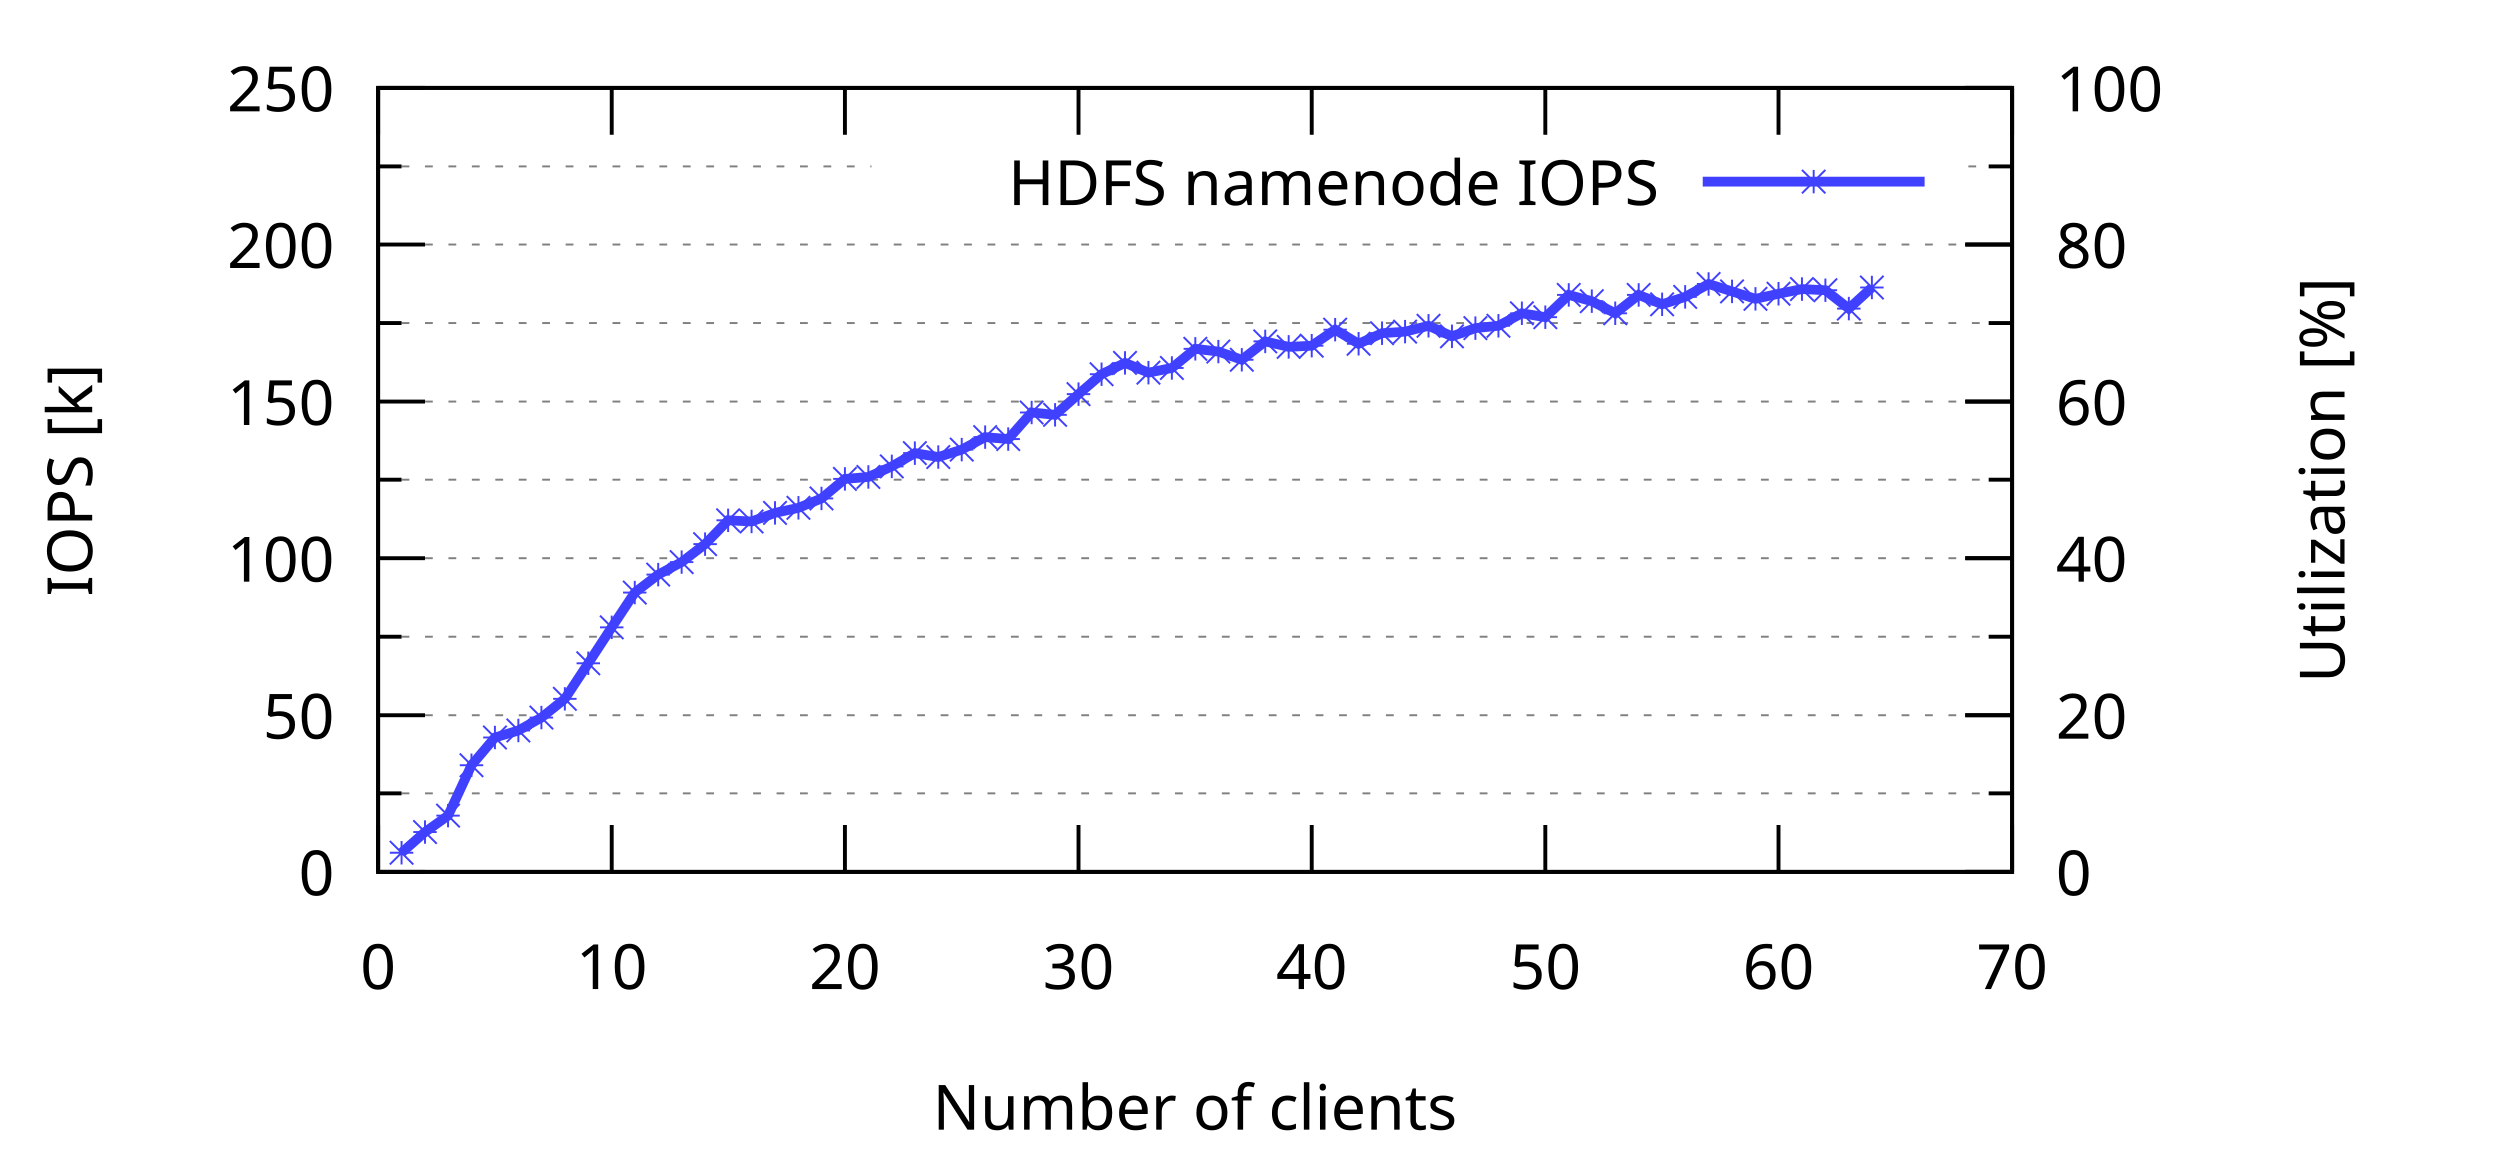
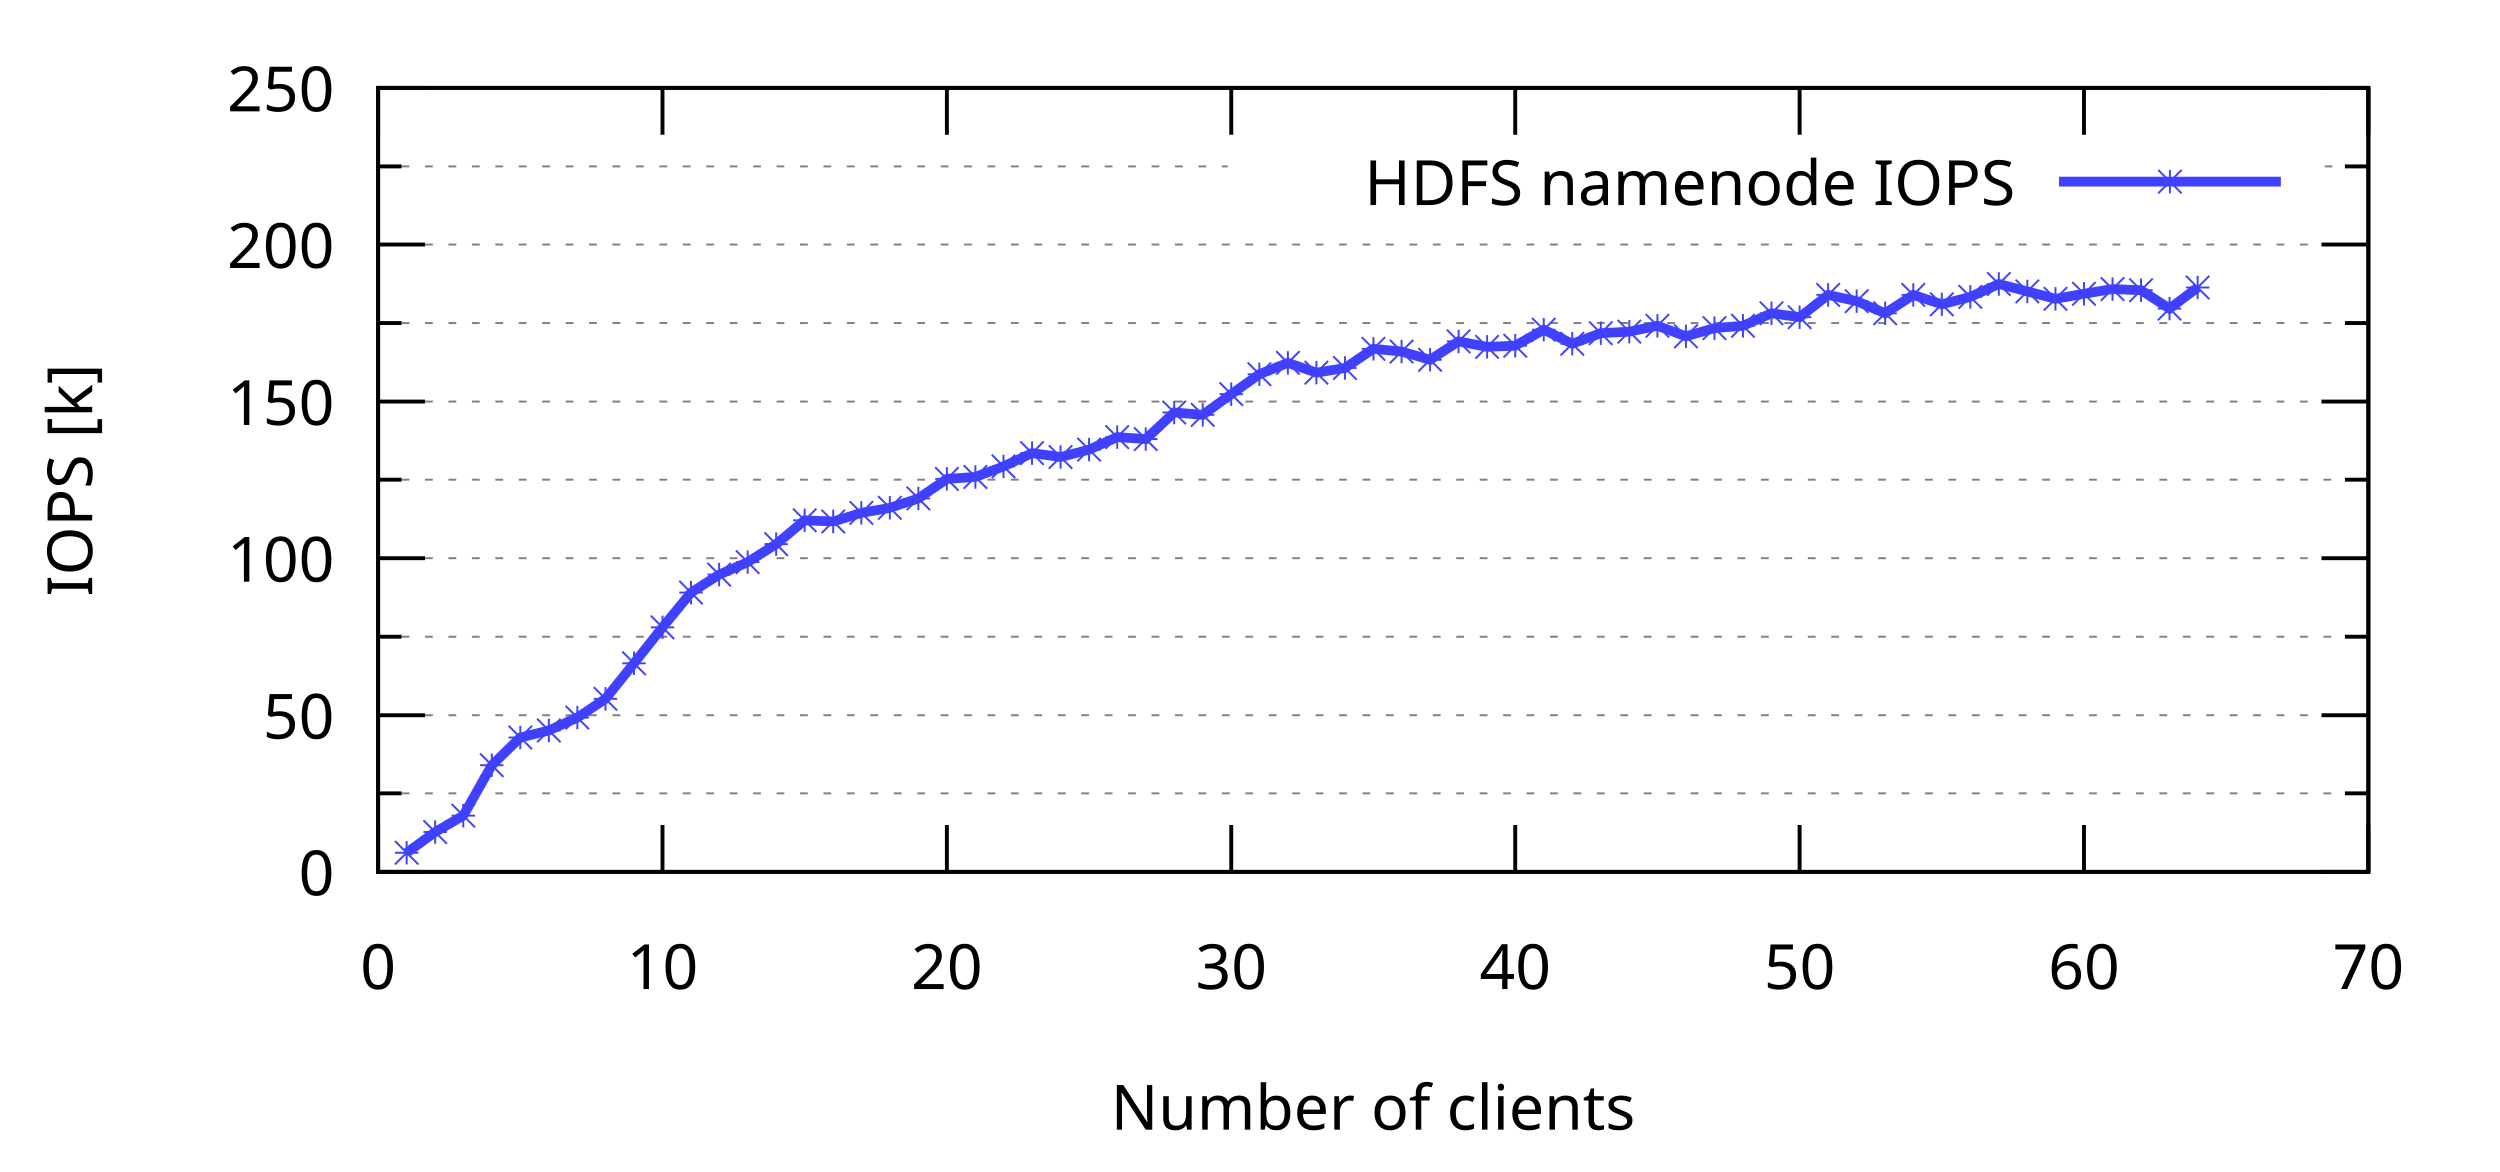
<svg xmlns="http://www.w3.org/2000/svg" xmlns:xlink="http://www.w3.org/1999/xlink" width="640" height="300" viewBox="0 0 640 300">
  <g id="gnuplot_canvas">
    <rect x="0" y="0" width="640" height="300" fill="none" />
    <defs>
      <circle id="gpDot" r="0.5" stroke-width="0.5" />
      <path id="gpPt0" stroke-width="0.167" stroke="currentColor" d="M-1,0 h2 M0,-1 v2" />
      <path id="gpPt1" stroke-width="0.167" stroke="currentColor" d="M-1,-1 L1,1 M1,-1 L-1,1" />
      <path id="gpPt2" stroke-width="0.167" stroke="currentColor" d="M-1,0 L1,0 M0,-1 L0,1 M-1,-1 L1,1 M-1,1 L1,-1" />
      <rect id="gpPt3" stroke-width="0.167" stroke="currentColor" x="-1" y="-1" width="2" height="2" />
      <rect id="gpPt4" stroke-width="0.167" stroke="currentColor" fill="currentColor" x="-1" y="-1" width="2" height="2" />
      <circle id="gpPt5" stroke-width="0.167" stroke="currentColor" cx="0" cy="0" r="1" />
      <use xlink:href="#gpPt5" id="gpPt6" fill="currentColor" stroke="none" />
      <path id="gpPt7" stroke-width="0.167" stroke="currentColor" d="M0,-1.33 L-1.33,0.67 L1.33,0.67 z" />
      <use xlink:href="#gpPt7" id="gpPt8" fill="currentColor" stroke="none" />
      <use xlink:href="#gpPt7" id="gpPt9" stroke="currentColor" transform="rotate(180)" />
      <use xlink:href="#gpPt9" id="gpPt10" fill="currentColor" stroke="none" />
      <use xlink:href="#gpPt3" id="gpPt11" stroke="currentColor" transform="rotate(45)" />
      <use xlink:href="#gpPt11" id="gpPt12" fill="currentColor" stroke="none" />
      <path id="gpPt13" stroke-width="0.167" stroke="currentColor" d="M0,1.330 L1.265,0.411 L0.782,-1.067 L-0.782,-1.076 L-1.265,0.411 z" />
      <use xlink:href="#gpPt13" id="gpPt14" fill="currentColor" stroke="none" />
      <filter id="textbox" filterUnits="objectBoundingBox" x="0" y="0" height="1" width="1">
        <feFlood flood-color="white" flood-opacity="1" result="bgnd" />
        <feComposite in="SourceGraphic" in2="bgnd" operator="atop" />
      </filter>
      <filter id="greybox" filterUnits="objectBoundingBox" x="0" y="0" height="1" width="1">
        <feFlood flood-color="lightgrey" flood-opacity="1" result="grey" />
        <feComposite in="SourceGraphic" in2="grey" operator="atop" />
      </filter>
    </defs>
    <g fill="none" color="white" stroke="black" stroke-width="1.00" stroke-linecap="butt" stroke-linejoin="miter">
</g>
    <g fill="none" color="black" stroke="currentColor" stroke-width="1.00" stroke-linecap="butt" stroke-linejoin="miter">
</g>
    <g fill="none" color="black" stroke="black" stroke-width="0.50" stroke-linecap="butt" stroke-linejoin="miter">
</g>
    <g fill="none" color="gray" stroke="currentColor" stroke-width="0.50" stroke-linecap="butt" stroke-linejoin="miter">
-       <path stroke="gray" stroke-dasharray="2,4" class="gridline" d="M96.8,223.2 L515.1,223.2  " />
-     </g>
-     <g fill="none" color="gray" stroke="gray" stroke-width="1.00" stroke-linecap="butt" stroke-linejoin="miter">
- </g>
-     <g fill="none" color="black" stroke="currentColor" stroke-width="1.00" stroke-linecap="butt" stroke-linejoin="miter">
-       <path stroke="black" d="M96.8,223.2 L108.8,223.2 M515.1,223.2 L503.1,223.2  " />
+       <path stroke="gray" stroke-dasharray="2,4" class="gridline" d="M96.8,223.2 L606.3,223.2  " />
+     </g>
+     <g fill="none" color="gray" stroke="gray" stroke-width="1.00" stroke-linecap="butt" stroke-linejoin="miter">
+ </g>
+     <g fill="none" color="black" stroke="currentColor" stroke-width="1.00" stroke-linecap="butt" stroke-linejoin="miter">
+       <path stroke="black" d="M96.8,223.2 L108.8,223.2 M606.3,223.2 L594.3,223.2  " />
      <g transform="translate(85.6,229.2)" stroke="none" fill="black" font-family="Times-Roman" font-size="16.00" text-anchor="end">
        <text>
          <tspan font-family="Times-Roman"> 0</tspan>
        </text>
      </g>
    </g>
    <g fill="none" color="black" stroke="currentColor" stroke-width="1.00" stroke-linecap="butt" stroke-linejoin="miter">
</g>
    <g fill="none" color="black" stroke="black" stroke-width="0.50" stroke-linecap="butt" stroke-linejoin="miter">
</g>
    <g fill="none" color="gray" stroke="currentColor" stroke-width="0.50" stroke-linecap="butt" stroke-linejoin="miter">
-       <path stroke="gray" stroke-dasharray="2,4" class="gridline" d="M96.8,203.1 L515.1,203.1  " />
-     </g>
-     <g fill="none" color="gray" stroke="gray" stroke-width="1.00" stroke-linecap="butt" stroke-linejoin="miter">
- </g>
-     <g fill="none" color="black" stroke="currentColor" stroke-width="1.00" stroke-linecap="butt" stroke-linejoin="miter">
-       <path stroke="black" d="M96.8,203.1 L102.8,203.1 M515.1,203.1 L509.1,203.1  " />
-     </g>
-     <g fill="none" color="black" stroke="black" stroke-width="0.50" stroke-linecap="butt" stroke-linejoin="miter">
- </g>
-     <g fill="none" color="gray" stroke="currentColor" stroke-width="0.50" stroke-linecap="butt" stroke-linejoin="miter">
-       <path stroke="gray" stroke-dasharray="2,4" class="gridline" d="M96.8,183.1 L515.1,183.1  " />
-     </g>
-     <g fill="none" color="gray" stroke="gray" stroke-width="1.00" stroke-linecap="butt" stroke-linejoin="miter">
- </g>
-     <g fill="none" color="black" stroke="currentColor" stroke-width="1.00" stroke-linecap="butt" stroke-linejoin="miter">
-       <path stroke="black" d="M96.8,183.1 L108.8,183.1 M515.1,183.1 L503.1,183.1  " />
+       <path stroke="gray" stroke-dasharray="2,4" class="gridline" d="M96.8,203.1 L606.3,203.1  " />
+     </g>
+     <g fill="none" color="gray" stroke="gray" stroke-width="1.00" stroke-linecap="butt" stroke-linejoin="miter">
+ </g>
+     <g fill="none" color="black" stroke="currentColor" stroke-width="1.00" stroke-linecap="butt" stroke-linejoin="miter">
+       <path stroke="black" d="M96.8,203.1 L102.8,203.1 M606.3,203.1 L600.3,203.1  " />
+     </g>
+     <g fill="none" color="black" stroke="black" stroke-width="0.50" stroke-linecap="butt" stroke-linejoin="miter">
+ </g>
+     <g fill="none" color="gray" stroke="currentColor" stroke-width="0.50" stroke-linecap="butt" stroke-linejoin="miter">
+       <path stroke="gray" stroke-dasharray="2,4" class="gridline" d="M96.8,183.1 L606.3,183.1  " />
+     </g>
+     <g fill="none" color="gray" stroke="gray" stroke-width="1.00" stroke-linecap="butt" stroke-linejoin="miter">
+ </g>
+     <g fill="none" color="black" stroke="currentColor" stroke-width="1.00" stroke-linecap="butt" stroke-linejoin="miter">
+       <path stroke="black" d="M96.8,183.1 L108.8,183.1 M606.3,183.1 L594.3,183.1  " />
      <g transform="translate(85.6,189.1)" stroke="none" fill="black" font-family="Times-Roman" font-size="16.00" text-anchor="end">
        <text>
          <tspan font-family="Times-Roman"> 50</tspan>
        </text>
      </g>
    </g>
    <g fill="none" color="black" stroke="currentColor" stroke-width="1.00" stroke-linecap="butt" stroke-linejoin="miter">
</g>
    <g fill="none" color="black" stroke="black" stroke-width="0.50" stroke-linecap="butt" stroke-linejoin="miter">
</g>
    <g fill="none" color="gray" stroke="currentColor" stroke-width="0.50" stroke-linecap="butt" stroke-linejoin="miter">
-       <path stroke="gray" stroke-dasharray="2,4" class="gridline" d="M96.8,163.0 L515.1,163.0  " />
-     </g>
-     <g fill="none" color="gray" stroke="gray" stroke-width="1.00" stroke-linecap="butt" stroke-linejoin="miter">
- </g>
-     <g fill="none" color="black" stroke="currentColor" stroke-width="1.00" stroke-linecap="butt" stroke-linejoin="miter">
-       <path stroke="black" d="M96.8,163.0 L102.8,163.0 M515.1,163.0 L509.1,163.0  " />
-     </g>
-     <g fill="none" color="black" stroke="black" stroke-width="0.50" stroke-linecap="butt" stroke-linejoin="miter">
- </g>
-     <g fill="none" color="gray" stroke="currentColor" stroke-width="0.50" stroke-linecap="butt" stroke-linejoin="miter">
-       <path stroke="gray" stroke-dasharray="2,4" class="gridline" d="M96.8,142.9 L515.1,142.9  " />
-     </g>
-     <g fill="none" color="gray" stroke="gray" stroke-width="1.00" stroke-linecap="butt" stroke-linejoin="miter">
- </g>
-     <g fill="none" color="black" stroke="currentColor" stroke-width="1.00" stroke-linecap="butt" stroke-linejoin="miter">
-       <path stroke="black" d="M96.8,142.9 L108.8,142.9 M515.1,142.9 L503.1,142.9  " />
+       <path stroke="gray" stroke-dasharray="2,4" class="gridline" d="M96.8,163.0 L606.3,163.0  " />
+     </g>
+     <g fill="none" color="gray" stroke="gray" stroke-width="1.00" stroke-linecap="butt" stroke-linejoin="miter">
+ </g>
+     <g fill="none" color="black" stroke="currentColor" stroke-width="1.00" stroke-linecap="butt" stroke-linejoin="miter">
+       <path stroke="black" d="M96.8,163.0 L102.8,163.0 M606.3,163.0 L600.3,163.0  " />
+     </g>
+     <g fill="none" color="black" stroke="black" stroke-width="0.50" stroke-linecap="butt" stroke-linejoin="miter">
+ </g>
+     <g fill="none" color="gray" stroke="currentColor" stroke-width="0.50" stroke-linecap="butt" stroke-linejoin="miter">
+       <path stroke="gray" stroke-dasharray="2,4" class="gridline" d="M96.8,142.9 L606.3,142.9  " />
+     </g>
+     <g fill="none" color="gray" stroke="gray" stroke-width="1.00" stroke-linecap="butt" stroke-linejoin="miter">
+ </g>
+     <g fill="none" color="black" stroke="currentColor" stroke-width="1.00" stroke-linecap="butt" stroke-linejoin="miter">
+       <path stroke="black" d="M96.8,142.9 L108.8,142.9 M606.3,142.9 L594.3,142.9  " />
      <g transform="translate(85.6,148.9)" stroke="none" fill="black" font-family="Times-Roman" font-size="16.00" text-anchor="end">
        <text>
          <tspan font-family="Times-Roman"> 100</tspan>
        </text>
      </g>
    </g>
    <g fill="none" color="black" stroke="currentColor" stroke-width="1.00" stroke-linecap="butt" stroke-linejoin="miter">
</g>
    <g fill="none" color="black" stroke="black" stroke-width="0.50" stroke-linecap="butt" stroke-linejoin="miter">
</g>
    <g fill="none" color="gray" stroke="currentColor" stroke-width="0.50" stroke-linecap="butt" stroke-linejoin="miter">
-       <path stroke="gray" stroke-dasharray="2,4" class="gridline" d="M96.8,122.8 L515.1,122.8  " />
-     </g>
-     <g fill="none" color="gray" stroke="gray" stroke-width="1.00" stroke-linecap="butt" stroke-linejoin="miter">
- </g>
-     <g fill="none" color="black" stroke="currentColor" stroke-width="1.00" stroke-linecap="butt" stroke-linejoin="miter">
-       <path stroke="black" d="M96.8,122.8 L102.8,122.8 M515.1,122.8 L509.1,122.8  " />
-     </g>
-     <g fill="none" color="black" stroke="black" stroke-width="0.50" stroke-linecap="butt" stroke-linejoin="miter">
- </g>
-     <g fill="none" color="gray" stroke="currentColor" stroke-width="0.50" stroke-linecap="butt" stroke-linejoin="miter">
-       <path stroke="gray" stroke-dasharray="2,4" class="gridline" d="M96.8,102.8 L515.1,102.8  " />
-     </g>
-     <g fill="none" color="gray" stroke="gray" stroke-width="1.00" stroke-linecap="butt" stroke-linejoin="miter">
- </g>
-     <g fill="none" color="black" stroke="currentColor" stroke-width="1.00" stroke-linecap="butt" stroke-linejoin="miter">
-       <path stroke="black" d="M96.8,102.8 L108.8,102.8 M515.1,102.8 L503.1,102.8  " />
+       <path stroke="gray" stroke-dasharray="2,4" class="gridline" d="M96.8,122.8 L606.3,122.8  " />
+     </g>
+     <g fill="none" color="gray" stroke="gray" stroke-width="1.00" stroke-linecap="butt" stroke-linejoin="miter">
+ </g>
+     <g fill="none" color="black" stroke="currentColor" stroke-width="1.00" stroke-linecap="butt" stroke-linejoin="miter">
+       <path stroke="black" d="M96.8,122.8 L102.8,122.8 M606.3,122.8 L600.3,122.8  " />
+     </g>
+     <g fill="none" color="black" stroke="black" stroke-width="0.50" stroke-linecap="butt" stroke-linejoin="miter">
+ </g>
+     <g fill="none" color="gray" stroke="currentColor" stroke-width="0.50" stroke-linecap="butt" stroke-linejoin="miter">
+       <path stroke="gray" stroke-dasharray="2,4" class="gridline" d="M96.8,102.8 L606.3,102.8  " />
+     </g>
+     <g fill="none" color="gray" stroke="gray" stroke-width="1.00" stroke-linecap="butt" stroke-linejoin="miter">
+ </g>
+     <g fill="none" color="black" stroke="currentColor" stroke-width="1.00" stroke-linecap="butt" stroke-linejoin="miter">
+       <path stroke="black" d="M96.8,102.8 L108.8,102.8 M606.3,102.8 L594.3,102.8  " />
      <g transform="translate(85.6,108.8)" stroke="none" fill="black" font-family="Times-Roman" font-size="16.00" text-anchor="end">
        <text>
          <tspan font-family="Times-Roman"> 150</tspan>
        </text>
      </g>
    </g>
    <g fill="none" color="black" stroke="currentColor" stroke-width="1.00" stroke-linecap="butt" stroke-linejoin="miter">
</g>
    <g fill="none" color="black" stroke="black" stroke-width="0.50" stroke-linecap="butt" stroke-linejoin="miter">
</g>
    <g fill="none" color="gray" stroke="currentColor" stroke-width="0.50" stroke-linecap="butt" stroke-linejoin="miter">
-       <path stroke="gray" stroke-dasharray="2,4" class="gridline" d="M96.8,82.7 L515.1,82.7  " />
-     </g>
-     <g fill="none" color="gray" stroke="gray" stroke-width="1.00" stroke-linecap="butt" stroke-linejoin="miter">
- </g>
-     <g fill="none" color="black" stroke="currentColor" stroke-width="1.00" stroke-linecap="butt" stroke-linejoin="miter">
-       <path stroke="black" d="M96.8,82.7 L102.8,82.7 M515.1,82.7 L509.1,82.7  " />
-     </g>
-     <g fill="none" color="black" stroke="black" stroke-width="0.50" stroke-linecap="butt" stroke-linejoin="miter">
- </g>
-     <g fill="none" color="gray" stroke="currentColor" stroke-width="0.50" stroke-linecap="butt" stroke-linejoin="miter">
-       <path stroke="gray" stroke-dasharray="2,4" class="gridline" d="M96.8,62.6 L515.1,62.6  " />
-     </g>
-     <g fill="none" color="gray" stroke="gray" stroke-width="1.00" stroke-linecap="butt" stroke-linejoin="miter">
- </g>
-     <g fill="none" color="black" stroke="currentColor" stroke-width="1.00" stroke-linecap="butt" stroke-linejoin="miter">
-       <path stroke="black" d="M96.8,62.6 L108.8,62.6 M515.1,62.6 L503.1,62.6  " />
+       <path stroke="gray" stroke-dasharray="2,4" class="gridline" d="M96.8,82.7 L606.3,82.7  " />
+     </g>
+     <g fill="none" color="gray" stroke="gray" stroke-width="1.00" stroke-linecap="butt" stroke-linejoin="miter">
+ </g>
+     <g fill="none" color="black" stroke="currentColor" stroke-width="1.00" stroke-linecap="butt" stroke-linejoin="miter">
+       <path stroke="black" d="M96.8,82.7 L102.8,82.7 M606.3,82.7 L600.3,82.7  " />
+     </g>
+     <g fill="none" color="black" stroke="black" stroke-width="0.50" stroke-linecap="butt" stroke-linejoin="miter">
+ </g>
+     <g fill="none" color="gray" stroke="currentColor" stroke-width="0.50" stroke-linecap="butt" stroke-linejoin="miter">
+       <path stroke="gray" stroke-dasharray="2,4" class="gridline" d="M96.8,62.6 L606.3,62.6  " />
+     </g>
+     <g fill="none" color="gray" stroke="gray" stroke-width="1.00" stroke-linecap="butt" stroke-linejoin="miter">
+ </g>
+     <g fill="none" color="black" stroke="currentColor" stroke-width="1.00" stroke-linecap="butt" stroke-linejoin="miter">
+       <path stroke="black" d="M96.8,62.6 L108.8,62.6 M606.3,62.6 L594.3,62.6  " />
      <g transform="translate(85.6,68.6)" stroke="none" fill="black" font-family="Times-Roman" font-size="16.00" text-anchor="end">
        <text>
          <tspan font-family="Times-Roman"> 200</tspan>
        </text>
      </g>
    </g>
    <g fill="none" color="black" stroke="currentColor" stroke-width="1.00" stroke-linecap="butt" stroke-linejoin="miter">
</g>
    <g fill="none" color="black" stroke="black" stroke-width="0.50" stroke-linecap="butt" stroke-linejoin="miter">
</g>
    <g fill="none" color="gray" stroke="currentColor" stroke-width="0.50" stroke-linecap="butt" stroke-linejoin="miter">
-       <path stroke="gray" stroke-dasharray="2,4" class="gridline" d="M96.8,42.6 L223.1,42.6 M503.9,42.6 L515.1,42.6  " />
-     </g>
-     <g fill="none" color="gray" stroke="gray" stroke-width="1.00" stroke-linecap="butt" stroke-linejoin="miter">
- </g>
-     <g fill="none" color="black" stroke="currentColor" stroke-width="1.00" stroke-linecap="butt" stroke-linejoin="miter">
-       <path stroke="black" d="M96.8,42.6 L102.8,42.6 M515.1,42.6 L509.1,42.6  " />
-     </g>
-     <g fill="none" color="black" stroke="black" stroke-width="0.50" stroke-linecap="butt" stroke-linejoin="miter">
- </g>
-     <g fill="none" color="gray" stroke="currentColor" stroke-width="0.50" stroke-linecap="butt" stroke-linejoin="miter">
-       <path stroke="gray" stroke-dasharray="2,4" class="gridline" d="M96.8,22.5 L515.1,22.5  " />
-     </g>
-     <g fill="none" color="gray" stroke="gray" stroke-width="1.00" stroke-linecap="butt" stroke-linejoin="miter">
- </g>
-     <g fill="none" color="black" stroke="currentColor" stroke-width="1.00" stroke-linecap="butt" stroke-linejoin="miter">
-       <path stroke="black" d="M96.8,22.5 L108.8,22.5 M515.1,22.5 L503.1,22.5  " />
+       <path stroke="gray" stroke-dasharray="2,4" class="gridline" d="M96.8,42.6 L314.3,42.6 M595.1,42.6 L606.3,42.6  " />
+     </g>
+     <g fill="none" color="gray" stroke="gray" stroke-width="1.00" stroke-linecap="butt" stroke-linejoin="miter">
+ </g>
+     <g fill="none" color="black" stroke="currentColor" stroke-width="1.00" stroke-linecap="butt" stroke-linejoin="miter">
+       <path stroke="black" d="M96.8,42.6 L102.8,42.6 M606.3,42.6 L600.3,42.6  " />
+     </g>
+     <g fill="none" color="black" stroke="black" stroke-width="0.50" stroke-linecap="butt" stroke-linejoin="miter">
+ </g>
+     <g fill="none" color="gray" stroke="currentColor" stroke-width="0.50" stroke-linecap="butt" stroke-linejoin="miter">
+       <path stroke="gray" stroke-dasharray="2,4" class="gridline" d="M96.8,22.5 L606.3,22.5  " />
+     </g>
+     <g fill="none" color="gray" stroke="gray" stroke-width="1.00" stroke-linecap="butt" stroke-linejoin="miter">
+ </g>
+     <g fill="none" color="black" stroke="currentColor" stroke-width="1.00" stroke-linecap="butt" stroke-linejoin="miter">
+       <path stroke="black" d="M96.8,22.5 L108.8,22.5 M606.3,22.5 L594.3,22.5  " />
      <g transform="translate(85.6,28.5)" stroke="none" fill="black" font-family="Times-Roman" font-size="16.00" text-anchor="end">
        <text>
          <tspan font-family="Times-Roman"> 250</tspan>
        </text>
      </g>
    </g>
    <g fill="none" color="black" stroke="currentColor" stroke-width="1.00" stroke-linecap="butt" stroke-linejoin="miter">
      <path stroke="black" d="M96.8,223.2 L96.8,211.2 M96.8,22.5 L96.8,34.5  " />
      <g transform="translate(96.8,253.2)" stroke="none" fill="black" font-family="Times-Roman" font-size="16.00" text-anchor="middle">
        <text>
          <tspan font-family="Times-Roman"> 0</tspan>
        </text>
      </g>
    </g>
    <g fill="none" color="black" stroke="currentColor" stroke-width="1.00" stroke-linecap="butt" stroke-linejoin="miter">
-       <path stroke="black" d="M156.6,223.2 L156.6,211.2 M156.6,22.5 L156.6,34.5  " />
-       <g transform="translate(156.6,253.2)" stroke="none" fill="black" font-family="Times-Roman" font-size="16.00" text-anchor="middle">
+       <path stroke="black" d="M169.6,223.2 L169.6,211.2 M169.6,22.5 L169.6,34.5  " />
+       <g transform="translate(169.6,253.2)" stroke="none" fill="black" font-family="Times-Roman" font-size="16.00" text-anchor="middle">
        <text>
          <tspan font-family="Times-Roman"> 10</tspan>
        </text>
      </g>
    </g>
    <g fill="none" color="black" stroke="currentColor" stroke-width="1.00" stroke-linecap="butt" stroke-linejoin="miter">
-       <path stroke="black" d="M216.3,223.2 L216.3,211.2 M216.3,22.5 L216.3,34.5  " />
-       <g transform="translate(216.3,253.2)" stroke="none" fill="black" font-family="Times-Roman" font-size="16.00" text-anchor="middle">
+       <path stroke="black" d="M242.4,223.2 L242.4,211.2 M242.4,22.5 L242.4,34.5  " />
+       <g transform="translate(242.4,253.2)" stroke="none" fill="black" font-family="Times-Roman" font-size="16.00" text-anchor="middle">
        <text>
          <tspan font-family="Times-Roman"> 20</tspan>
        </text>
      </g>
    </g>
    <g fill="none" color="black" stroke="currentColor" stroke-width="1.00" stroke-linecap="butt" stroke-linejoin="miter">
-       <path stroke="black" d="M276.1,223.2 L276.1,211.2 M276.1,22.5 L276.1,34.5  " />
-       <g transform="translate(276.1,253.2)" stroke="none" fill="black" font-family="Times-Roman" font-size="16.00" text-anchor="middle">
+       <path stroke="black" d="M315.2,223.2 L315.2,211.2 M315.2,22.5 L315.2,34.5  " />
+       <g transform="translate(315.2,253.2)" stroke="none" fill="black" font-family="Times-Roman" font-size="16.00" text-anchor="middle">
        <text>
          <tspan font-family="Times-Roman"> 30</tspan>
        </text>
      </g>
    </g>
    <g fill="none" color="black" stroke="currentColor" stroke-width="1.00" stroke-linecap="butt" stroke-linejoin="miter">
-       <path stroke="black" d="M335.8,223.2 L335.8,211.2 M335.8,22.5 L335.8,34.5  " />
-       <g transform="translate(335.8,253.2)" stroke="none" fill="black" font-family="Times-Roman" font-size="16.00" text-anchor="middle">
+       <path stroke="black" d="M387.9,223.2 L387.9,211.2 M387.9,22.5 L387.9,34.5  " />
+       <g transform="translate(387.9,253.2)" stroke="none" fill="black" font-family="Times-Roman" font-size="16.00" text-anchor="middle">
        <text>
          <tspan font-family="Times-Roman"> 40</tspan>
        </text>
      </g>
    </g>
    <g fill="none" color="black" stroke="currentColor" stroke-width="1.00" stroke-linecap="butt" stroke-linejoin="miter">
-       <path stroke="black" d="M395.6,223.2 L395.6,211.2 M395.6,22.5 L395.6,34.5  " />
-       <g transform="translate(395.6,253.2)" stroke="none" fill="black" font-family="Times-Roman" font-size="16.00" text-anchor="middle">
+       <path stroke="black" d="M460.7,223.2 L460.7,211.2 M460.7,22.5 L460.7,34.5  " />
+       <g transform="translate(460.7,253.2)" stroke="none" fill="black" font-family="Times-Roman" font-size="16.00" text-anchor="middle">
        <text>
          <tspan font-family="Times-Roman"> 50</tspan>
        </text>
      </g>
    </g>
    <g fill="none" color="black" stroke="currentColor" stroke-width="1.00" stroke-linecap="butt" stroke-linejoin="miter">
-       <path stroke="black" d="M455.3,223.2 L455.3,211.2 M455.3,22.5 L455.3,34.5  " />
-       <g transform="translate(455.3,253.2)" stroke="none" fill="black" font-family="Times-Roman" font-size="16.00" text-anchor="middle">
+       <path stroke="black" d="M533.5,223.2 L533.5,211.2 M533.5,22.5 L533.5,34.5  " />
+       <g transform="translate(533.5,253.2)" stroke="none" fill="black" font-family="Times-Roman" font-size="16.00" text-anchor="middle">
        <text>
          <tspan font-family="Times-Roman"> 60</tspan>
        </text>
      </g>
    </g>
    <g fill="none" color="black" stroke="currentColor" stroke-width="1.00" stroke-linecap="butt" stroke-linejoin="miter">
-       <path stroke="black" d="M515.1,223.2 L515.1,211.2 M515.1,22.5 L515.1,34.5  " />
-       <g transform="translate(515.1,253.2)" stroke="none" fill="black" font-family="Times-Roman" font-size="16.00" text-anchor="middle">
+       <path stroke="black" d="M606.3,223.2 L606.3,211.2 M606.3,22.5 L606.3,34.5  " />
+       <g transform="translate(606.3,253.2)" stroke="none" fill="black" font-family="Times-Roman" font-size="16.00" text-anchor="middle">
        <text>
          <tspan font-family="Times-Roman"> 70</tspan>
        </text>
      </g>
    </g>
    <g fill="none" color="black" stroke="currentColor" stroke-width="1.00" stroke-linecap="butt" stroke-linejoin="miter">
-       <path stroke="black" d="M515.1,223.2 L503.1,223.2  " />
-       <g transform="translate(526.3,229.2)" stroke="none" fill="black" font-family="Times-Roman" font-size="16.00" text-anchor="start">
-         <text>
-           <tspan font-family="Times-Roman"> 0</tspan>
-         </text>
-       </g>
-     </g>
-     <g fill="none" color="black" stroke="currentColor" stroke-width="1.00" stroke-linecap="butt" stroke-linejoin="miter">
-       <path stroke="black" d="M515.1,183.1 L503.1,183.1  " />
-       <g transform="translate(526.3,189.1)" stroke="none" fill="black" font-family="Times-Roman" font-size="16.00" text-anchor="start">
-         <text>
-           <tspan font-family="Times-Roman"> 20</tspan>
-         </text>
-       </g>
-     </g>
-     <g fill="none" color="black" stroke="currentColor" stroke-width="1.00" stroke-linecap="butt" stroke-linejoin="miter">
-       <path stroke="black" d="M515.1,142.9 L503.1,142.9  " />
-       <g transform="translate(526.3,148.9)" stroke="none" fill="black" font-family="Times-Roman" font-size="16.00" text-anchor="start">
-         <text>
-           <tspan font-family="Times-Roman"> 40</tspan>
-         </text>
-       </g>
-     </g>
-     <g fill="none" color="black" stroke="currentColor" stroke-width="1.00" stroke-linecap="butt" stroke-linejoin="miter">
-       <path stroke="black" d="M515.1,102.8 L503.1,102.8  " />
-       <g transform="translate(526.3,108.8)" stroke="none" fill="black" font-family="Times-Roman" font-size="16.00" text-anchor="start">
-         <text>
-           <tspan font-family="Times-Roman"> 60</tspan>
-         </text>
-       </g>
-     </g>
-     <g fill="none" color="black" stroke="currentColor" stroke-width="1.00" stroke-linecap="butt" stroke-linejoin="miter">
-       <path stroke="black" d="M515.1,62.6 L503.1,62.6  " />
-       <g transform="translate(526.3,68.6)" stroke="none" fill="black" font-family="Times-Roman" font-size="16.00" text-anchor="start">
-         <text>
-           <tspan font-family="Times-Roman"> 80</tspan>
-         </text>
-       </g>
-     </g>
-     <g fill="none" color="black" stroke="currentColor" stroke-width="1.00" stroke-linecap="butt" stroke-linejoin="miter">
-       <path stroke="black" d="M515.1,22.5 L503.1,22.5  " />
-       <g transform="translate(526.3,28.5)" stroke="none" fill="black" font-family="Times-Roman" font-size="16.00" text-anchor="start">
-         <text>
-           <tspan font-family="Times-Roman"> 100</tspan>
-         </text>
-       </g>
-     </g>
-     <g fill="none" color="black" stroke="currentColor" stroke-width="1.00" stroke-linecap="butt" stroke-linejoin="miter">
- </g>
-     <g fill="none" color="black" stroke="currentColor" stroke-width="1.00" stroke-linecap="butt" stroke-linejoin="miter">
-       <path stroke="black" d="M96.8,22.5 L96.8,223.2 L515.1,223.2 L515.1,22.5 L96.8,22.5 Z  " />
+ </g>
+     <g fill="none" color="black" stroke="currentColor" stroke-width="1.00" stroke-linecap="butt" stroke-linejoin="miter">
+       <path stroke="black" d="M96.8,22.5 L96.8,223.2 L606.3,223.2 L606.3,22.5 L96.8,22.5 Z  " />
    </g>
    <g fill="none" color="black" stroke="currentColor" stroke-width="1.00" stroke-linecap="butt" stroke-linejoin="miter">
      <g transform="translate(23.6,122.9) rotate(270)" stroke="none" fill="black" font-family="Times-Roman" font-size="16.00" text-anchor="middle">
        <text>
          <tspan font-family="Times-Roman">IOPS [k]</tspan>
        </text>
      </g>
    </g>
    <g fill="none" color="black" stroke="currentColor" stroke-width="1.00" stroke-linecap="butt" stroke-linejoin="miter">
-       <g transform="translate(600.2,122.9) rotate(270)" stroke="none" fill="black" font-family="Times-Roman" font-size="16.00" text-anchor="middle">
-         <text>
-           <tspan font-family="Times-Roman">Utilization [%]</tspan>
-         </text>
-       </g>
-     </g>
-     <g fill="none" color="black" stroke="currentColor" stroke-width="1.00" stroke-linecap="butt" stroke-linejoin="miter">
-       <g transform="translate(305.9,289.2)" stroke="none" fill="black" font-family="Times-Roman" font-size="16.00" text-anchor="middle">
+       <g transform="translate(351.5,289.2)" stroke="none" fill="black" font-family="Times-Roman" font-size="16.00" text-anchor="middle">
        <text>
          <tspan font-family="Times-Roman">Number of clients</tspan>
        </text>
      </g>
    </g>
    <g fill="none" color="black" stroke="currentColor" stroke-width="1.00" stroke-linecap="butt" stroke-linejoin="miter">
</g>
    <g id="gnuplot_plot_1">
      <g fill="none" color="white" stroke="currentColor" stroke-width="2.50" stroke-linecap="butt" stroke-linejoin="miter">
</g>
      <g fill="none" color="black" stroke="currentColor" stroke-width="2.50" stroke-linecap="butt" stroke-linejoin="miter">
-         <g transform="translate(424.7,52.5)" stroke="none" fill="black" font-family="Times-Roman" font-size="16.00" text-anchor="end">
+         <g transform="translate(515.9,52.5)" stroke="none" fill="black" font-family="Times-Roman" font-size="16.00" text-anchor="end">
          <text>
            <tspan font-family="Times-Roman">HDFS namenode IOPS</tspan>
          </text>
        </g>
      </g>
      <g fill="none" color="black" stroke="currentColor" stroke-width="2.50" stroke-linecap="butt" stroke-linejoin="miter">
-         <path stroke="rgb( 64,  64, 255)" d="M435.9,46.5 L492.7,46.5 M102.8,218.3 L108.8,213.0 L114.7,208.8 L120.7,195.9 L126.7,188.8 L132.7,187.0   L138.6,183.7 L144.6,178.9 L150.6,169.8 L156.6,160.6 L162.5,151.7 L168.5,147.1 L174.5,143.9 L180.5,139.3   L186.4,133.2 L192.4,133.5 L198.4,131.3 L204.4,130.0 L210.3,127.6 L216.3,122.6 L222.3,122.1 L228.3,119.4   L234.2,116.0 L240.2,117.0 L246.2,115.1 L252.2,111.9 L258.1,112.4 L264.1,105.6 L270.1,106.2 L276.1,100.9   L282.0,95.8 L288.0,92.9 L294.0,95.4 L300.0,94.2 L306.0,89.3 L311.9,90.0 L317.9,92.1 L323.9,87.4   L329.9,88.8 L335.8,88.5 L341.8,84.4 L347.8,88.0 L353.8,85.3 L359.7,84.9 L365.7,83.4 L371.7,86.1   L377.7,84.0 L383.6,83.4 L389.6,80.2 L395.6,81.2 L401.6,75.5 L407.5,77.1 L413.5,80.2 L419.5,75.5   L425.5,77.9 L431.4,76.0 L437.4,72.7 L443.4,74.6 L449.4,76.5 L455.3,75.2 L461.3,74.0 L467.3,74.3   L473.3,79.0 L479.2,73.6  " />
-         <use xlink:href="#gpPt2" transform="translate(102.8,218.3) scale(3.00)" color="rgb( 64,  64, 255)" />
-         <use xlink:href="#gpPt2" transform="translate(108.8,213.0) scale(3.00)" color="rgb( 64,  64, 255)" />
-         <use xlink:href="#gpPt2" transform="translate(114.7,208.8) scale(3.00)" color="rgb( 64,  64, 255)" />
-         <use xlink:href="#gpPt2" transform="translate(120.7,195.9) scale(3.00)" color="rgb( 64,  64, 255)" />
-         <use xlink:href="#gpPt2" transform="translate(126.7,188.8) scale(3.00)" color="rgb( 64,  64, 255)" />
-         <use xlink:href="#gpPt2" transform="translate(132.7,187.0) scale(3.00)" color="rgb( 64,  64, 255)" />
-         <use xlink:href="#gpPt2" transform="translate(138.6,183.7) scale(3.00)" color="rgb( 64,  64, 255)" />
-         <use xlink:href="#gpPt2" transform="translate(144.6,178.9) scale(3.00)" color="rgb( 64,  64, 255)" />
-         <use xlink:href="#gpPt2" transform="translate(150.6,169.8) scale(3.00)" color="rgb( 64,  64, 255)" />
-         <use xlink:href="#gpPt2" transform="translate(156.6,160.6) scale(3.00)" color="rgb( 64,  64, 255)" />
-         <use xlink:href="#gpPt2" transform="translate(162.5,151.7) scale(3.00)" color="rgb( 64,  64, 255)" />
-         <use xlink:href="#gpPt2" transform="translate(168.5,147.1) scale(3.00)" color="rgb( 64,  64, 255)" />
-         <use xlink:href="#gpPt2" transform="translate(174.5,143.9) scale(3.00)" color="rgb( 64,  64, 255)" />
-         <use xlink:href="#gpPt2" transform="translate(180.5,139.3) scale(3.00)" color="rgb( 64,  64, 255)" />
-         <use xlink:href="#gpPt2" transform="translate(186.4,133.2) scale(3.00)" color="rgb( 64,  64, 255)" />
-         <use xlink:href="#gpPt2" transform="translate(192.4,133.5) scale(3.00)" color="rgb( 64,  64, 255)" />
-         <use xlink:href="#gpPt2" transform="translate(198.4,131.3) scale(3.00)" color="rgb( 64,  64, 255)" />
-         <use xlink:href="#gpPt2" transform="translate(204.4,130.0) scale(3.00)" color="rgb( 64,  64, 255)" />
-         <use xlink:href="#gpPt2" transform="translate(210.3,127.6) scale(3.00)" color="rgb( 64,  64, 255)" />
-         <use xlink:href="#gpPt2" transform="translate(216.3,122.6) scale(3.00)" color="rgb( 64,  64, 255)" />
-         <use xlink:href="#gpPt2" transform="translate(222.3,122.1) scale(3.00)" color="rgb( 64,  64, 255)" />
-         <use xlink:href="#gpPt2" transform="translate(228.3,119.4) scale(3.00)" color="rgb( 64,  64, 255)" />
-         <use xlink:href="#gpPt2" transform="translate(234.2,116.0) scale(3.00)" color="rgb( 64,  64, 255)" />
-         <use xlink:href="#gpPt2" transform="translate(240.2,117.0) scale(3.00)" color="rgb( 64,  64, 255)" />
-         <use xlink:href="#gpPt2" transform="translate(246.2,115.1) scale(3.00)" color="rgb( 64,  64, 255)" />
-         <use xlink:href="#gpPt2" transform="translate(252.2,111.9) scale(3.00)" color="rgb( 64,  64, 255)" />
-         <use xlink:href="#gpPt2" transform="translate(258.1,112.4) scale(3.00)" color="rgb( 64,  64, 255)" />
-         <use xlink:href="#gpPt2" transform="translate(264.1,105.6) scale(3.00)" color="rgb( 64,  64, 255)" />
-         <use xlink:href="#gpPt2" transform="translate(270.1,106.2) scale(3.00)" color="rgb( 64,  64, 255)" />
-         <use xlink:href="#gpPt2" transform="translate(276.1,100.9) scale(3.00)" color="rgb( 64,  64, 255)" />
-         <use xlink:href="#gpPt2" transform="translate(282.0,95.8) scale(3.00)" color="rgb( 64,  64, 255)" />
-         <use xlink:href="#gpPt2" transform="translate(288.0,92.9) scale(3.00)" color="rgb( 64,  64, 255)" />
-         <use xlink:href="#gpPt2" transform="translate(294.0,95.4) scale(3.00)" color="rgb( 64,  64, 255)" />
-         <use xlink:href="#gpPt2" transform="translate(300.0,94.2) scale(3.00)" color="rgb( 64,  64, 255)" />
-         <use xlink:href="#gpPt2" transform="translate(306.0,89.3) scale(3.00)" color="rgb( 64,  64, 255)" />
-         <use xlink:href="#gpPt2" transform="translate(311.9,90.0) scale(3.00)" color="rgb( 64,  64, 255)" />
-         <use xlink:href="#gpPt2" transform="translate(317.9,92.1) scale(3.00)" color="rgb( 64,  64, 255)" />
-         <use xlink:href="#gpPt2" transform="translate(323.9,87.4) scale(3.00)" color="rgb( 64,  64, 255)" />
-         <use xlink:href="#gpPt2" transform="translate(329.9,88.8) scale(3.00)" color="rgb( 64,  64, 255)" />
-         <use xlink:href="#gpPt2" transform="translate(335.8,88.5) scale(3.00)" color="rgb( 64,  64, 255)" />
-         <use xlink:href="#gpPt2" transform="translate(341.8,84.4) scale(3.00)" color="rgb( 64,  64, 255)" />
-         <use xlink:href="#gpPt2" transform="translate(347.8,88.0) scale(3.00)" color="rgb( 64,  64, 255)" />
-         <use xlink:href="#gpPt2" transform="translate(353.8,85.3) scale(3.00)" color="rgb( 64,  64, 255)" />
-         <use xlink:href="#gpPt2" transform="translate(359.7,84.9) scale(3.00)" color="rgb( 64,  64, 255)" />
-         <use xlink:href="#gpPt2" transform="translate(365.7,83.4) scale(3.00)" color="rgb( 64,  64, 255)" />
-         <use xlink:href="#gpPt2" transform="translate(371.7,86.1) scale(3.00)" color="rgb( 64,  64, 255)" />
-         <use xlink:href="#gpPt2" transform="translate(377.7,84.0) scale(3.00)" color="rgb( 64,  64, 255)" />
-         <use xlink:href="#gpPt2" transform="translate(383.6,83.4) scale(3.00)" color="rgb( 64,  64, 255)" />
-         <use xlink:href="#gpPt2" transform="translate(389.6,80.2) scale(3.00)" color="rgb( 64,  64, 255)" />
-         <use xlink:href="#gpPt2" transform="translate(395.6,81.2) scale(3.00)" color="rgb( 64,  64, 255)" />
-         <use xlink:href="#gpPt2" transform="translate(401.6,75.5) scale(3.00)" color="rgb( 64,  64, 255)" />
-         <use xlink:href="#gpPt2" transform="translate(407.5,77.1) scale(3.00)" color="rgb( 64,  64, 255)" />
-         <use xlink:href="#gpPt2" transform="translate(413.5,80.2) scale(3.00)" color="rgb( 64,  64, 255)" />
-         <use xlink:href="#gpPt2" transform="translate(419.5,75.5) scale(3.00)" color="rgb( 64,  64, 255)" />
-         <use xlink:href="#gpPt2" transform="translate(425.5,77.9) scale(3.00)" color="rgb( 64,  64, 255)" />
-         <use xlink:href="#gpPt2" transform="translate(431.4,76.0) scale(3.00)" color="rgb( 64,  64, 255)" />
-         <use xlink:href="#gpPt2" transform="translate(437.4,72.7) scale(3.00)" color="rgb( 64,  64, 255)" />
-         <use xlink:href="#gpPt2" transform="translate(443.4,74.6) scale(3.00)" color="rgb( 64,  64, 255)" />
-         <use xlink:href="#gpPt2" transform="translate(449.4,76.5) scale(3.00)" color="rgb( 64,  64, 255)" />
-         <use xlink:href="#gpPt2" transform="translate(455.3,75.2) scale(3.00)" color="rgb( 64,  64, 255)" />
-         <use xlink:href="#gpPt2" transform="translate(461.3,74.0) scale(3.00)" color="rgb( 64,  64, 255)" />
-         <use xlink:href="#gpPt2" transform="translate(467.3,74.3) scale(3.00)" color="rgb( 64,  64, 255)" />
-         <use xlink:href="#gpPt2" transform="translate(473.3,79.0) scale(3.00)" color="rgb( 64,  64, 255)" />
-         <use xlink:href="#gpPt2" transform="translate(479.2,73.6) scale(3.00)" color="rgb( 64,  64, 255)" />
-         <use xlink:href="#gpPt2" transform="translate(464.3,46.5) scale(3.00)" color="rgb( 64,  64, 255)" />
+         <path stroke="rgb( 64,  64, 255)" d="M527.1,46.5 L583.9,46.5 M104.1,218.3 L111.4,213.0 L118.6,208.8 L125.9,195.9 L133.2,188.8 L140.5,187.0   L147.8,183.7 L155.0,178.9 L162.3,169.8 L169.6,160.6 L176.9,151.7 L184.1,147.1 L191.4,143.9 L198.7,139.3   L206.0,133.2 L213.3,133.5 L220.5,131.3 L227.8,130.0 L235.1,127.6 L242.4,122.6 L249.7,122.1 L256.9,119.4   L264.2,116.0 L271.5,117.0 L278.8,115.1 L286.0,111.9 L293.3,112.4 L300.6,105.6 L307.9,106.2 L315.2,100.9   L322.4,95.8 L329.7,92.9 L337.0,95.4 L344.3,94.2 L351.6,89.3 L358.8,90.0 L366.1,92.1 L373.4,87.4   L380.7,88.8 L387.9,88.5 L395.2,84.4 L402.5,88.0 L409.8,85.3 L417.1,84.9 L424.3,83.4 L431.6,86.1   L438.9,84.0 L446.2,83.4 L453.5,80.2 L460.7,81.2 L468.0,75.5 L475.3,77.1 L482.6,80.2 L489.8,75.5   L497.1,77.9 L504.4,76.0 L511.7,72.7 L519.0,74.6 L526.2,76.5 L533.5,75.2 L540.8,74.0 L548.1,74.3   L555.4,79.0 L562.6,73.6  " />
+         <use xlink:href="#gpPt2" transform="translate(104.1,218.3) scale(3.00)" color="rgb( 64,  64, 255)" />
+         <use xlink:href="#gpPt2" transform="translate(111.4,213.0) scale(3.00)" color="rgb( 64,  64, 255)" />
+         <use xlink:href="#gpPt2" transform="translate(118.6,208.8) scale(3.00)" color="rgb( 64,  64, 255)" />
+         <use xlink:href="#gpPt2" transform="translate(125.9,195.9) scale(3.00)" color="rgb( 64,  64, 255)" />
+         <use xlink:href="#gpPt2" transform="translate(133.2,188.8) scale(3.00)" color="rgb( 64,  64, 255)" />
+         <use xlink:href="#gpPt2" transform="translate(140.5,187.0) scale(3.00)" color="rgb( 64,  64, 255)" />
+         <use xlink:href="#gpPt2" transform="translate(147.8,183.7) scale(3.00)" color="rgb( 64,  64, 255)" />
+         <use xlink:href="#gpPt2" transform="translate(155.0,178.9) scale(3.00)" color="rgb( 64,  64, 255)" />
+         <use xlink:href="#gpPt2" transform="translate(162.3,169.8) scale(3.00)" color="rgb( 64,  64, 255)" />
+         <use xlink:href="#gpPt2" transform="translate(169.6,160.6) scale(3.00)" color="rgb( 64,  64, 255)" />
+         <use xlink:href="#gpPt2" transform="translate(176.9,151.7) scale(3.00)" color="rgb( 64,  64, 255)" />
+         <use xlink:href="#gpPt2" transform="translate(184.1,147.1) scale(3.00)" color="rgb( 64,  64, 255)" />
+         <use xlink:href="#gpPt2" transform="translate(191.4,143.9) scale(3.00)" color="rgb( 64,  64, 255)" />
+         <use xlink:href="#gpPt2" transform="translate(198.7,139.3) scale(3.00)" color="rgb( 64,  64, 255)" />
+         <use xlink:href="#gpPt2" transform="translate(206.0,133.2) scale(3.00)" color="rgb( 64,  64, 255)" />
+         <use xlink:href="#gpPt2" transform="translate(213.3,133.5) scale(3.00)" color="rgb( 64,  64, 255)" />
+         <use xlink:href="#gpPt2" transform="translate(220.5,131.3) scale(3.00)" color="rgb( 64,  64, 255)" />
+         <use xlink:href="#gpPt2" transform="translate(227.8,130.0) scale(3.00)" color="rgb( 64,  64, 255)" />
+         <use xlink:href="#gpPt2" transform="translate(235.1,127.6) scale(3.00)" color="rgb( 64,  64, 255)" />
+         <use xlink:href="#gpPt2" transform="translate(242.4,122.6) scale(3.00)" color="rgb( 64,  64, 255)" />
+         <use xlink:href="#gpPt2" transform="translate(249.7,122.1) scale(3.00)" color="rgb( 64,  64, 255)" />
+         <use xlink:href="#gpPt2" transform="translate(256.9,119.4) scale(3.00)" color="rgb( 64,  64, 255)" />
+         <use xlink:href="#gpPt2" transform="translate(264.2,116.0) scale(3.00)" color="rgb( 64,  64, 255)" />
+         <use xlink:href="#gpPt2" transform="translate(271.5,117.0) scale(3.00)" color="rgb( 64,  64, 255)" />
+         <use xlink:href="#gpPt2" transform="translate(278.8,115.1) scale(3.00)" color="rgb( 64,  64, 255)" />
+         <use xlink:href="#gpPt2" transform="translate(286.0,111.9) scale(3.00)" color="rgb( 64,  64, 255)" />
+         <use xlink:href="#gpPt2" transform="translate(293.3,112.4) scale(3.00)" color="rgb( 64,  64, 255)" />
+         <use xlink:href="#gpPt2" transform="translate(300.6,105.6) scale(3.00)" color="rgb( 64,  64, 255)" />
+         <use xlink:href="#gpPt2" transform="translate(307.9,106.2) scale(3.00)" color="rgb( 64,  64, 255)" />
+         <use xlink:href="#gpPt2" transform="translate(315.2,100.9) scale(3.00)" color="rgb( 64,  64, 255)" />
+         <use xlink:href="#gpPt2" transform="translate(322.4,95.8) scale(3.00)" color="rgb( 64,  64, 255)" />
+         <use xlink:href="#gpPt2" transform="translate(329.7,92.9) scale(3.00)" color="rgb( 64,  64, 255)" />
+         <use xlink:href="#gpPt2" transform="translate(337.0,95.4) scale(3.00)" color="rgb( 64,  64, 255)" />
+         <use xlink:href="#gpPt2" transform="translate(344.3,94.2) scale(3.00)" color="rgb( 64,  64, 255)" />
+         <use xlink:href="#gpPt2" transform="translate(351.6,89.3) scale(3.00)" color="rgb( 64,  64, 255)" />
+         <use xlink:href="#gpPt2" transform="translate(358.8,90.0) scale(3.00)" color="rgb( 64,  64, 255)" />
+         <use xlink:href="#gpPt2" transform="translate(366.1,92.1) scale(3.00)" color="rgb( 64,  64, 255)" />
+         <use xlink:href="#gpPt2" transform="translate(373.4,87.4) scale(3.00)" color="rgb( 64,  64, 255)" />
+         <use xlink:href="#gpPt2" transform="translate(380.7,88.8) scale(3.00)" color="rgb( 64,  64, 255)" />
+         <use xlink:href="#gpPt2" transform="translate(387.9,88.5) scale(3.00)" color="rgb( 64,  64, 255)" />
+         <use xlink:href="#gpPt2" transform="translate(395.2,84.4) scale(3.00)" color="rgb( 64,  64, 255)" />
+         <use xlink:href="#gpPt2" transform="translate(402.5,88.0) scale(3.00)" color="rgb( 64,  64, 255)" />
+         <use xlink:href="#gpPt2" transform="translate(409.8,85.3) scale(3.00)" color="rgb( 64,  64, 255)" />
+         <use xlink:href="#gpPt2" transform="translate(417.1,84.9) scale(3.00)" color="rgb( 64,  64, 255)" />
+         <use xlink:href="#gpPt2" transform="translate(424.3,83.4) scale(3.00)" color="rgb( 64,  64, 255)" />
+         <use xlink:href="#gpPt2" transform="translate(431.6,86.1) scale(3.00)" color="rgb( 64,  64, 255)" />
+         <use xlink:href="#gpPt2" transform="translate(438.9,84.0) scale(3.00)" color="rgb( 64,  64, 255)" />
+         <use xlink:href="#gpPt2" transform="translate(446.2,83.4) scale(3.00)" color="rgb( 64,  64, 255)" />
+         <use xlink:href="#gpPt2" transform="translate(453.5,80.2) scale(3.00)" color="rgb( 64,  64, 255)" />
+         <use xlink:href="#gpPt2" transform="translate(460.7,81.2) scale(3.00)" color="rgb( 64,  64, 255)" />
+         <use xlink:href="#gpPt2" transform="translate(468.0,75.5) scale(3.00)" color="rgb( 64,  64, 255)" />
+         <use xlink:href="#gpPt2" transform="translate(475.3,77.1) scale(3.00)" color="rgb( 64,  64, 255)" />
+         <use xlink:href="#gpPt2" transform="translate(482.6,80.2) scale(3.00)" color="rgb( 64,  64, 255)" />
+         <use xlink:href="#gpPt2" transform="translate(489.8,75.5) scale(3.00)" color="rgb( 64,  64, 255)" />
+         <use xlink:href="#gpPt2" transform="translate(497.1,77.9) scale(3.00)" color="rgb( 64,  64, 255)" />
+         <use xlink:href="#gpPt2" transform="translate(504.4,76.0) scale(3.00)" color="rgb( 64,  64, 255)" />
+         <use xlink:href="#gpPt2" transform="translate(511.7,72.7) scale(3.00)" color="rgb( 64,  64, 255)" />
+         <use xlink:href="#gpPt2" transform="translate(519.0,74.6) scale(3.00)" color="rgb( 64,  64, 255)" />
+         <use xlink:href="#gpPt2" transform="translate(526.2,76.5) scale(3.00)" color="rgb( 64,  64, 255)" />
+         <use xlink:href="#gpPt2" transform="translate(533.5,75.2) scale(3.00)" color="rgb( 64,  64, 255)" />
+         <use xlink:href="#gpPt2" transform="translate(540.8,74.0) scale(3.00)" color="rgb( 64,  64, 255)" />
+         <use xlink:href="#gpPt2" transform="translate(548.1,74.3) scale(3.00)" color="rgb( 64,  64, 255)" />
+         <use xlink:href="#gpPt2" transform="translate(555.4,79.0) scale(3.00)" color="rgb( 64,  64, 255)" />
+         <use xlink:href="#gpPt2" transform="translate(562.6,73.6) scale(3.00)" color="rgb( 64,  64, 255)" />
+         <use xlink:href="#gpPt2" transform="translate(555.5,46.5) scale(3.00)" color="rgb( 64,  64, 255)" />
      </g>
    </g>
    <g fill="none" color="white" stroke="rgb( 64,  64, 255)" stroke-width="2.00" stroke-linecap="butt" stroke-linejoin="miter">
</g>
    <g fill="none" color="black" stroke="currentColor" stroke-width="2.00" stroke-linecap="butt" stroke-linejoin="miter">
</g>
    <g fill="none" color="black" stroke="black" stroke-width="1.00" stroke-linecap="butt" stroke-linejoin="miter">
</g>
    <g fill="none" color="black" stroke="currentColor" stroke-width="1.00" stroke-linecap="butt" stroke-linejoin="miter">
-       <path stroke="black" d="M96.8,22.5 L96.8,223.2 L515.1,223.2 L515.1,22.5 L96.8,22.5 Z  " />
+       <path stroke="black" d="M96.8,22.5 L96.8,223.2 L606.3,223.2 L606.3,22.5 L96.8,22.5 Z  " />
    </g>
    <g fill="none" color="black" stroke="currentColor" stroke-width="1.00" stroke-linecap="butt" stroke-linejoin="miter">
</g>
  </g>
</svg>
